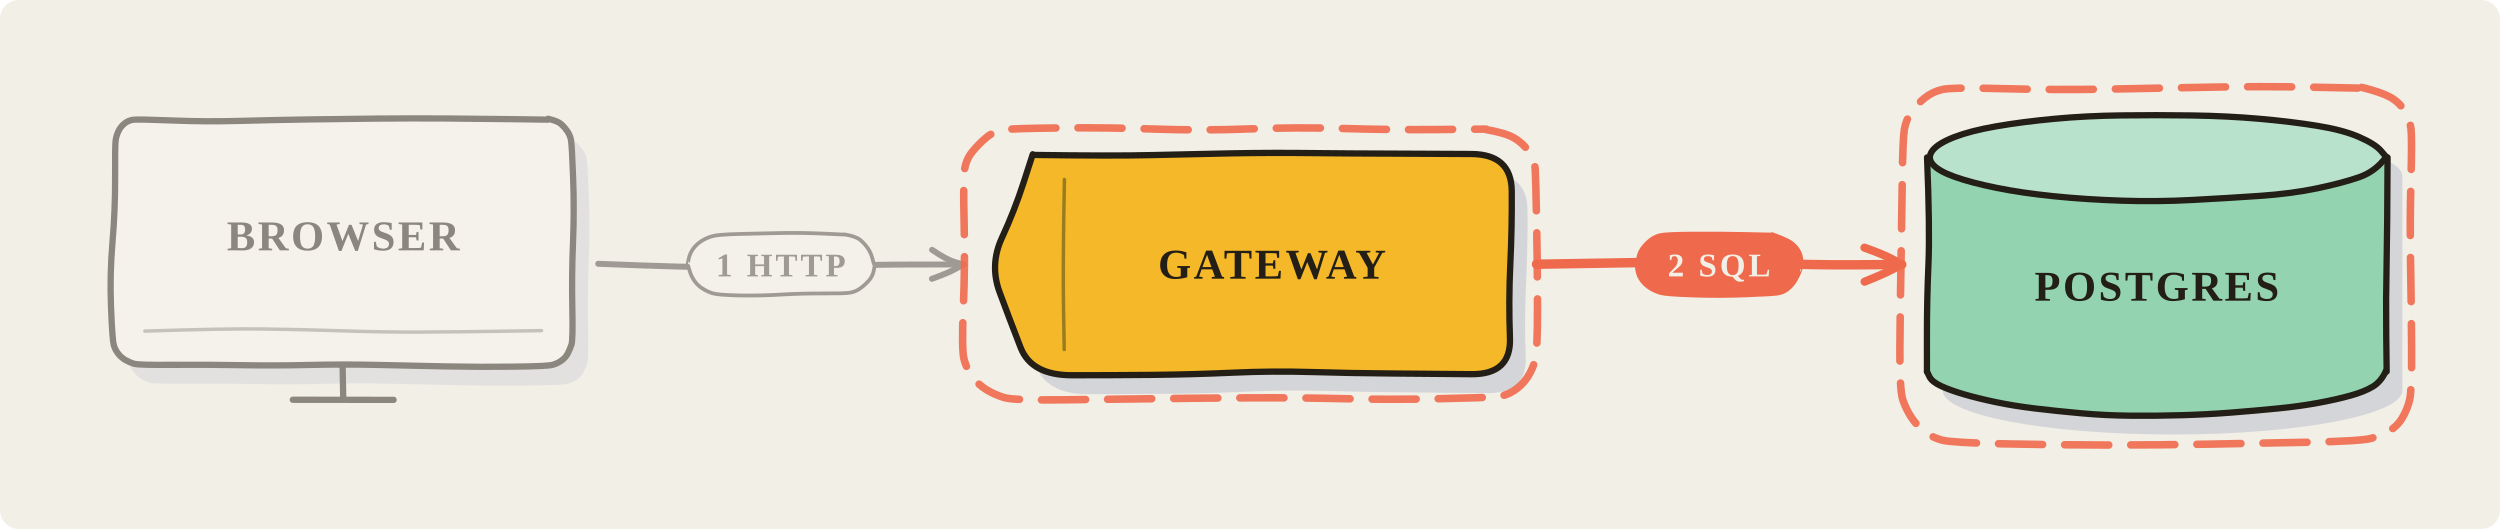
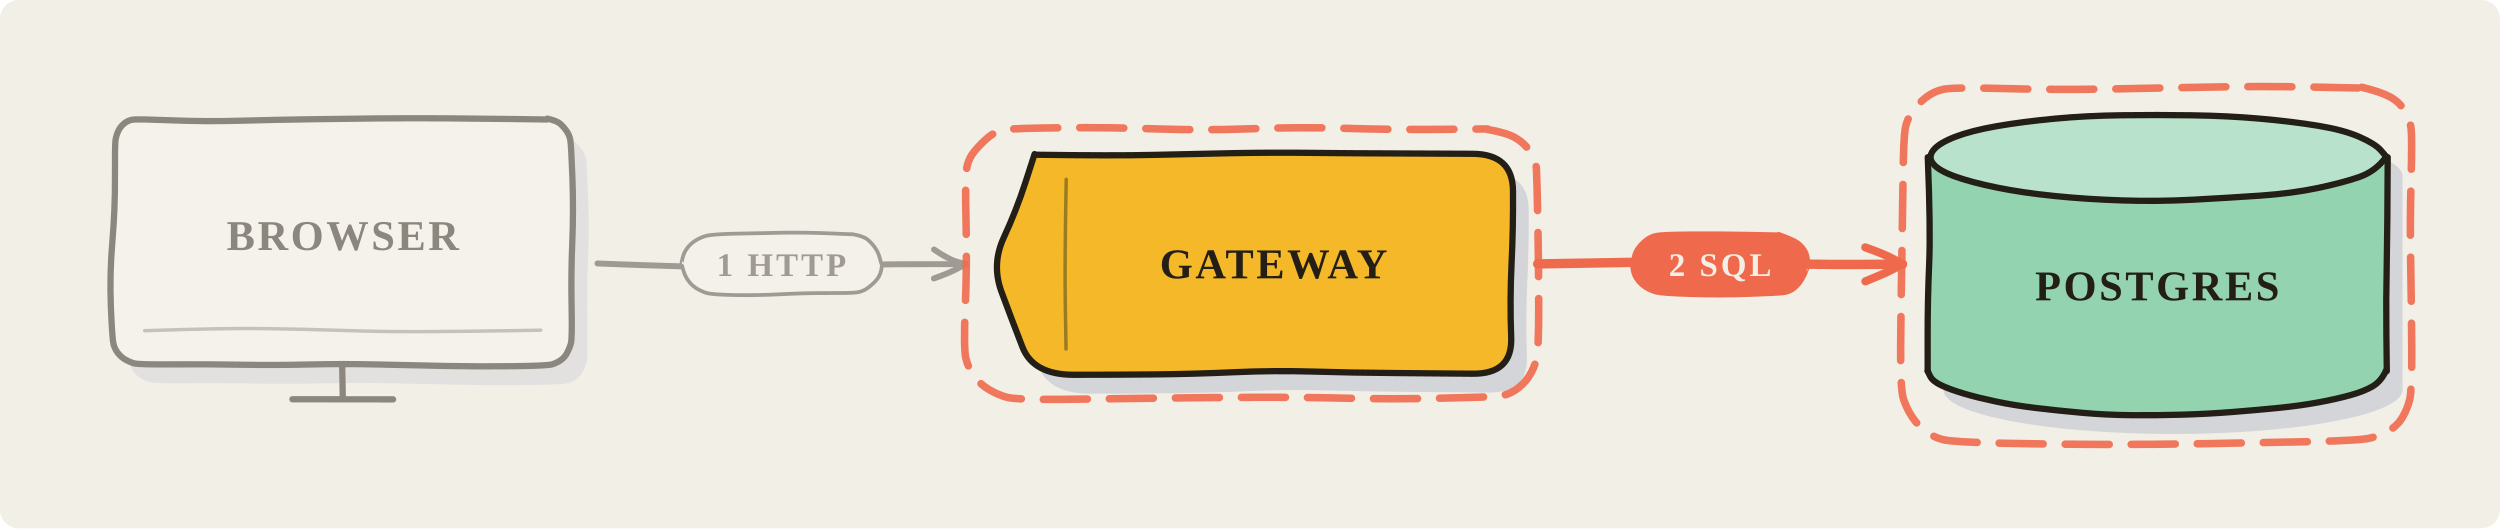
- <svg xmlns="http://www.w3.org/2000/svg" viewBox="42.0 42.0 794.0 168.0" width="794" height="168">
-   <rect x="42.0" y="42.0" width="794.0" height="168.0" fill="#f2efe7" rx="6" />
+ <svg xmlns="http://www.w3.org/2000/svg" viewBox="42.0 42.0 795.0 168.0" width="795" height="168">
+   <rect x="42.0" y="42.0" width="795.0" height="168.0" fill="#f2efe7" rx="6" />
  <g transform="translate(14 14)">
    <g class="edge" data-edge="browser&gt;gateway" opacity="0.4">
-       <path class="s" d="M218 111.78Q247 112.96 261.5 112.95Q276 112.94 290.5 112.48Q305 112.02 319.5 112.01L334 112" fill="none" stroke="#231e16" stroke-width="1.9" stroke-linejoin="round" stroke-linecap="round" />
-       <path class="s" d="M324.03 107.35Q328.65 110.5 331.32 111.25L334 112" fill="none" stroke="#231e16" stroke-width="1.9" stroke-linejoin="round" stroke-linecap="round" />
-       <path class="s" d="M323.98 116.55Q329.18 114.68 331.59 113.34L334 112" fill="none" stroke="#231e16" stroke-width="1.9" stroke-linejoin="round" stroke-linecap="round" />
+       <path class="s" d="M218 111.78Q247.25 112.96 261.88 112.95Q276.5 112.94 291.13 112.48Q305.75 112.02 320.38 112.01L335 112" fill="none" stroke="#231e16" stroke-width="1.9" stroke-linejoin="round" stroke-linecap="round" />
+       <path class="s" d="M325.03 107.35Q329.65 110.5 332.32 111.25L335 112" fill="none" stroke="#231e16" stroke-width="1.9" stroke-linejoin="round" stroke-linecap="round" />
+       <path class="s" d="M324.98 116.55Q330.18 114.68 332.59 113.34L335 112" fill="none" stroke="#231e16" stroke-width="1.9" stroke-linejoin="round" stroke-linecap="round" />
      <g class="tag">
-         <path class="f" d="M296.05 102.42Q299.8 103.02 301.21 104.2Q302.62 105.37 303.64 106.88Q304.66 108.39 305.1 110.2Q305.53 112 305.72 112.04Q305.91 112.07 305.51 113.96Q305.11 115.84 303.87 117.2Q302.64 118.56 301.15 119.63Q299.65 120.71 297.84 120.97Q296.03 121.24 289.35 121.2Q282.68 121.17 276 121.56Q269.32 121.96 262.63 121.83Q255.93 121.69 254.21 121.12Q252.49 120.54 250.98 119.56Q249.48 118.57 248.46 117.08Q247.45 115.58 246.96 113.79Q246.47 112 246.4 111.99Q246.34 111.97 246.74 110.15Q247.15 108.33 248.25 106.88Q249.35 105.43 250.88 104.49Q252.4 103.54 254.18 103.02Q255.97 102.49 262.65 102.31Q269.32 102.14 276 102.01Q282.68 101.89 289.35 102.19L296.03 102.5Z" fill="#f8f6f0" />
-         <path class="s" d="M296.05 102.42Q299.8 103.02 301.21 104.2Q302.62 105.37 303.64 106.88Q304.66 108.39 305.1 110.2Q305.53 112 305.72 112.04Q305.91 112.07 305.51 113.96Q305.11 115.84 303.87 117.2Q302.64 118.56 301.15 119.63Q299.65 120.71 297.84 120.97Q296.03 121.24 289.35 121.2Q282.68 121.17 276 121.56Q269.32 121.96 262.63 121.83Q255.93 121.69 254.21 121.12Q252.49 120.54 250.98 119.56Q249.48 118.57 248.46 117.08Q247.45 115.58 246.96 113.79Q246.47 112 246.4 111.99Q246.34 111.97 246.74 110.15Q247.15 108.33 248.25 106.88Q249.35 105.43 250.88 104.49Q252.4 103.54 254.18 103.02Q255.97 102.49 262.65 102.31Q269.32 102.14 276 102.01Q282.68 101.89 289.35 102.19L296.03 102.5Z" fill="none" stroke="#231e16" stroke-width="1.2" stroke-linejoin="round" stroke-linecap="round" />
-         <text class="t" x="276" y="115.78" fill="#231e16" font-size="10.5" font-weight="700" text-anchor="middle" letter-spacing="0.09em">1 HTTP</text>
+         <path class="f" d="M298.75 102.42Q302.51 103.02 303.91 104.2Q305.32 105.37 306.34 106.88Q307.37 108.39 307.8 110.2Q308.24 112 308.42 112.04Q308.61 112.07 308.21 113.96Q307.81 115.84 306.58 117.2Q305.35 118.56 303.85 119.63Q302.36 120.71 300.55 120.97Q298.74 121.24 291.32 121.2Q283.91 121.17 276.5 121.56Q269.09 121.96 261.66 121.83Q254.23 121.69 252.51 121.12Q250.79 120.54 249.28 119.56Q247.77 118.57 246.76 117.08Q245.74 115.58 245.25 113.79Q244.77 112 244.7 111.99Q244.63 111.97 245.04 110.15Q245.44 108.33 246.55 106.88Q247.65 105.43 249.17 104.49Q250.69 103.54 252.48 103.02Q254.27 102.49 261.68 102.31Q269.09 102.14 276.5 102.01Q283.91 101.89 291.32 102.19L298.74 102.5Z" fill="#f8f6f0" />
+         <path class="s" d="M298.75 102.42Q302.51 103.02 303.91 104.2Q305.32 105.37 306.34 106.88Q307.37 108.39 307.8 110.2Q308.24 112 308.42 112.04Q308.61 112.07 308.21 113.96Q307.81 115.84 306.58 117.2Q305.35 118.56 303.85 119.63Q302.36 120.71 300.55 120.97Q298.74 121.24 291.32 121.2Q283.91 121.17 276.5 121.56Q269.09 121.96 261.66 121.83Q254.23 121.69 252.51 121.12Q250.79 120.54 249.28 119.56Q247.77 118.57 246.76 117.08Q245.74 115.58 245.25 113.79Q244.77 112 244.7 111.99Q244.63 111.97 245.04 110.15Q245.44 108.33 246.55 106.88Q247.65 105.43 249.17 104.49Q250.69 103.54 252.48 103.02Q254.27 102.49 261.68 102.31Q269.09 102.14 276.5 102.01Q283.91 101.89 291.32 102.19L298.74 102.5Z" fill="none" stroke="#231e16" stroke-width="1.2" stroke-linejoin="round" stroke-linecap="round" />
+         <text class="t" x="276.5" y="115.78" fill="#231e16" font-size="10.5" font-weight="700" text-anchor="middle" letter-spacing="0.09em">1 HTTP</text>
      </g>
    </g>
    <g class="edge" data-edge="gateway&gt;postgres" opacity="1">
-       <path class="s" d="M516 111.92Q545 111.47 559.5 111.21Q574 110.95 588.5 111.57Q603 112.2 617.5 112.1L632 112" fill="none" stroke="#ef6a4c" stroke-width="3" stroke-linejoin="round" stroke-linecap="round" />
-       <path class="s" d="M620.15 106.66Q626.3 108.83 629.15 110.41L632 112" fill="none" stroke="#ef6a4c" stroke-width="2.6" stroke-linejoin="round" stroke-linecap="round" />
-       <path class="s" d="M620.2 117.46Q626.24 115.03 629.12 113.52L632 112" fill="none" stroke="#ef6a4c" stroke-width="2.6" stroke-linejoin="round" stroke-linecap="round" />
+       <path class="s" d="M517 111.92Q546 111.47 560.5 111.21Q575 110.95 589.5 111.57Q604 112.2 618.5 112.1L633 112" fill="none" stroke="#ef6a4c" stroke-width="3" stroke-linejoin="round" stroke-linecap="round" />
+       <path class="s" d="M621.15 106.66Q627.3 108.83 630.15 110.41L633 112" fill="none" stroke="#ef6a4c" stroke-width="2.6" stroke-linejoin="round" stroke-linecap="round" />
+       <path class="s" d="M621.2 117.46Q627.24 115.03 630.12 113.52L633 112" fill="none" stroke="#ef6a4c" stroke-width="2.6" stroke-linejoin="round" stroke-linecap="round" />
      <g class="tag">
-         <path class="f" d="M590.8 102.35Q594.18 103.57 595.84 104.42Q597.5 105.27 598.69 106.79Q599.87 108.3 600.07 110.15Q600.28 112 600.31 112.01Q600.35 112.01 599.77 113.71Q599.2 115.4 598.28 116.96Q597.37 118.53 595.91 119.75Q594.45 120.96 592.61 121.23Q590.78 121.5 582.39 121.82Q574 122.15 565.61 121.86Q557.21 121.56 555.47 121.07Q553.72 120.58 552.15 119.63Q550.58 118.67 549.43 117.17Q548.29 115.67 548.01 113.83Q547.73 112 547.88 112.03Q548.04 112.06 548.27 110.23Q548.5 108.4 549.55 106.91Q550.6 105.43 552.08 104.26Q553.56 103.08 555.39 102.67Q557.23 102.25 565.61 102.19Q574 102.13 582.39 102.31L590.78 102.5Z" fill="#ef6a4c" />
-         <path class="s" d="M590.8 102.35Q594.18 103.57 595.84 104.42Q597.5 105.27 598.69 106.79Q599.87 108.3 600.07 110.15Q600.28 112 600.31 112.01Q600.35 112.01 599.77 113.71Q599.2 115.4 598.28 116.96Q597.37 118.53 595.91 119.75Q594.45 120.96 592.61 121.23Q590.78 121.5 582.39 121.82Q574 122.15 565.61 121.86Q557.21 121.56 555.47 121.07Q553.72 120.58 552.15 119.63Q550.58 118.67 549.43 117.17Q548.29 115.67 548.01 113.83Q547.73 112 547.88 112.03Q548.04 112.06 548.27 110.23Q548.5 108.4 549.55 106.91Q550.6 105.43 552.08 104.26Q553.56 103.08 555.39 102.67Q557.23 102.25 565.61 102.19Q574 102.13 582.39 102.31L590.78 102.5Z" fill="none" stroke="#ef6a4c" stroke-width="1.2" stroke-linejoin="round" stroke-linecap="round" />
-         <text class="t" x="574" y="115.78" fill="#f2efe7" font-size="10.5" font-weight="700" text-anchor="middle" letter-spacing="0.09em">2 SQL</text>
+         <path class="f" d="M593.64 102.35Q597.01 103.57 598.68 104.42Q600.34 105.27 601.53 106.79Q602.71 108.3 602.91 110.15Q603.11 112 603.15 112.01Q603.18 112.01 602.61 113.71Q602.03 115.4 601.12 116.96Q600.2 118.53 598.74 119.75Q597.28 120.96 595.45 121.23Q593.61 121.5 584.31 121.82Q575 122.15 565.69 121.86Q556.37 121.56 554.63 121.07Q552.88 120.58 551.31 119.63Q549.74 118.67 548.6 117.17Q547.45 115.67 547.17 113.83Q546.89 112 547.05 112.03Q547.2 112.06 547.43 110.23Q547.66 108.4 548.72 106.91Q549.77 105.43 551.25 104.26Q552.72 103.08 554.56 102.67Q556.39 102.25 565.69 102.19Q575 102.13 584.31 102.31L593.61 102.5Z" fill="#ef6a4c" />
+         <path class="s" d="M593.64 102.35Q597.01 103.57 598.68 104.42Q600.34 105.27 601.53 106.79Q602.71 108.3 602.91 110.15Q603.11 112 603.15 112.01Q603.18 112.01 602.61 113.71Q602.03 115.4 601.12 116.96Q600.2 118.53 598.74 119.75Q597.28 120.96 595.45 121.23Q593.61 121.5 584.31 121.82Q575 122.15 565.69 121.86Q556.37 121.56 554.63 121.07Q552.88 120.58 551.31 119.63Q549.74 118.67 548.6 117.17Q547.45 115.67 547.17 113.83Q546.89 112 547.05 112.03Q547.2 112.06 547.43 110.23Q547.66 108.4 548.72 106.91Q549.77 105.43 551.25 104.26Q552.72 103.08 554.56 102.67Q556.39 102.25 565.69 102.19Q575 102.13 584.31 102.31L593.61 102.5Z" fill="none" stroke="#ef6a4c" stroke-width="1.2" stroke-linejoin="round" stroke-linecap="round" />
+         <text class="t" x="575" y="115.78" fill="#f2efe7" font-size="10.5" font-weight="700" text-anchor="middle" letter-spacing="0.09em">2 SQL</text>
      </g>
    </g>
    <g class="node" data-node="browser" opacity="0.5">
      <g class="shadow" transform="translate(5 6)">
        <path class="f" d="M202.06 65.72Q205.18 66.43 206.29 67.47Q207.41 68.51 208.24 69.76Q209.06 71 209.35 72.5Q209.63 74 210.02 84.33Q210.41 94.67 209.99 105Q209.56 115.33 209.77 125.66Q209.98 136 209.51 137.41Q209.05 138.83 208.34 140.22Q207.62 141.61 206.35 142.51Q205.07 143.42 203.53 143.87Q202 144.32 191.17 144.45Q180.33 144.59 169.5 144.37Q158.67 144.15 147.83 143.9Q137 143.65 126.17 143.91Q115.33 144.17 104.5 143.98Q93.67 143.79 82.84 143.87Q72.01 143.96 70.57 143.53Q69.13 143.1 67.81 142.33Q66.5 141.55 65.52 140.31Q64.55 139.07 64.12 137.54Q63.69 136 63.26 125.67Q62.84 115.33 63.72 105Q64.6 94.67 64.56 84.38Q64.52 74.1 64.72 72.63Q64.93 71.15 65.6 69.7Q66.27 68.24 67.56 67.21Q68.85 66.18 70.43 66.02Q72 65.85 82.83 66.27Q93.67 66.7 104.5 66.39Q115.33 66.09 126.17 65.93Q137 65.77 147.83 65.66Q158.67 65.56 169.5 65.63Q180.33 65.7 191.17 65.85L202 66Z" fill="#41538f" opacity="0.17" />
      </g>
      <path class="f" d="M202.06 65.72Q205.18 66.43 206.29 67.47Q207.41 68.51 208.24 69.76Q209.06 71 209.35 72.5Q209.63 74 210.02 84.33Q210.41 94.67 209.99 105Q209.56 115.33 209.77 125.66Q209.98 136 209.51 137.41Q209.05 138.83 208.34 140.22Q207.62 141.61 206.35 142.51Q205.07 143.42 203.53 143.87Q202 144.32 191.17 144.45Q180.33 144.59 169.5 144.37Q158.67 144.15 147.83 143.9Q137 143.65 126.17 143.91Q115.33 144.17 104.5 143.98Q93.67 143.79 82.84 143.87Q72.01 143.96 70.57 143.53Q69.13 143.1 67.81 142.33Q66.5 141.55 65.52 140.31Q64.55 139.07 64.12 137.54Q63.69 136 63.26 125.67Q62.84 115.33 63.72 105Q64.6 94.67 64.56 84.38Q64.52 74.1 64.72 72.63Q64.93 71.15 65.6 69.7Q66.27 68.24 67.56 67.21Q68.85 66.18 70.43 66.02Q72 65.85 82.83 66.27Q93.67 66.7 104.5 66.39Q115.33 66.09 126.17 65.93Q137 65.77 147.83 65.66Q158.67 65.56 169.5 65.63Q180.33 65.7 191.17 65.85L202 66Z" fill="#f8f6f0" />
      <path class="s" d="M202.06 65.72Q205.18 66.43 206.29 67.47Q207.41 68.51 208.24 69.76Q209.06 71 209.35 72.5Q209.63 74 210.02 84.33Q210.41 94.67 209.99 105Q209.56 115.33 209.77 125.66Q209.98 136 209.51 137.41Q209.05 138.83 208.34 140.22Q207.62 141.61 206.35 142.51Q205.07 143.42 203.53 143.87Q202 144.32 191.17 144.45Q180.33 144.59 169.5 144.37Q158.67 144.15 147.83 143.9Q137 143.65 126.17 143.91Q115.33 144.17 104.5 143.98Q93.67 143.79 82.84 143.87Q72.01 143.96 70.57 143.53Q69.13 143.1 67.81 142.33Q66.5 141.55 65.52 140.31Q64.55 139.07 64.12 137.54Q63.69 136 63.26 125.67Q62.84 115.33 63.72 105Q64.6 94.67 64.56 84.38Q64.52 74.1 64.72 72.63Q64.93 71.15 65.6 69.7Q66.27 68.24 67.56 67.21Q68.85 66.18 70.43 66.02Q72 65.85 82.83 66.27Q93.67 66.7 104.5 66.39Q115.33 66.09 126.17 65.93Q137 65.77 147.83 65.66Q158.67 65.56 169.5 65.63Q180.33 65.7 191.17 65.85L202 66Z" fill="none" stroke="#231e16" stroke-width="2" stroke-linejoin="round" stroke-linecap="round" />
      <path class="s" d="M74 133.16Q99.2 132.32 111.8 132.49Q124.4 132.65 137 133.08Q149.6 133.52 162.2 133.46Q174.8 133.4 187.4 133.2L200 133" fill="none" stroke="#231e16" stroke-width="1.1" stroke-linejoin="round" stroke-linecap="round" opacity="0.45" />
      <path class="s" d="M136.81 144L137 154" fill="none" stroke="#231e16" stroke-width="2" stroke-linejoin="round" stroke-linecap="round" />
      <path class="s" d="M121 154.96L153 155" fill="none" stroke="#231e16" stroke-width="2" stroke-linejoin="round" stroke-linecap="round" />
      <text class="t" x="137" y="107.5" fill="#231e16" font-size="13.5" font-weight="700" text-anchor="middle" letter-spacing="0.06em">BROWSER</text>
    </g>
    <g class="node" data-node="gateway" opacity="1">
-       <path class="s" d="M499.97 69.15Q506.13 70.21 508.9 71.83Q511.67 73.45 513.54 76.1Q515.41 78.75 515.59 81.88Q515.77 85 516.03 98.5Q516.3 112 516.31 125.53Q516.33 139.07 515.6 142.12Q514.87 145.18 513.13 147.81Q511.39 150.43 508.76 152.12Q506.13 153.8 503.06 154.05Q500 154.29 485 154.63Q470 154.98 455 154.63Q440 154.28 425 154.35Q410 154.42 395 154.62Q380 154.82 364.99 154.99Q349.97 155.15 347.04 154.3Q344.1 153.45 341.44 151.85Q338.77 150.26 336.86 147.72Q334.95 145.18 334.17 142.09Q333.39 139 333.96 125.5Q334.53 112 334.2 98.49Q333.87 84.97 334.36 81.8Q334.84 78.62 336.8 76.21Q338.75 73.79 341.25 71.69Q343.75 69.59 346.88 69.18Q350 68.77 365 68.63Q380 68.48 395 69Q410 69.52 425 68.94Q440 68.37 455 68.82Q470 69.27 485 69.14L500 69Z" fill="none" stroke="#ef6a4c" stroke-width="2.4" stroke-linejoin="round" stroke-linecap="round" stroke-dasharray="14 7" opacity="0.9" />
+       <path class="s" d="M500.97 69.15Q507.13 70.21 509.9 71.83Q512.67 73.45 514.54 76.1Q516.41 78.75 516.59 81.88Q516.77 85 517.03 98.5Q517.3 112 517.31 125.53Q517.33 139.07 516.6 142.12Q515.87 145.18 514.13 147.81Q512.39 150.43 509.76 152.12Q507.13 153.8 504.06 154.05Q501 154.29 486 154.63Q471 154.98 456 154.63Q441 154.28 426 154.35Q411 154.42 396 154.62Q381 154.82 365.99 154.99Q350.97 155.15 348.04 154.3Q345.1 153.45 342.44 151.85Q339.77 150.26 337.86 147.72Q335.95 145.18 335.17 142.09Q334.39 139 334.96 125.5Q335.53 112 335.2 98.49Q334.87 84.97 335.36 81.8Q335.84 78.62 337.8 76.21Q339.75 73.79 342.25 71.69Q344.75 69.59 347.88 69.18Q351 68.77 366 68.63Q381 68.48 396 69Q411 69.52 426 68.94Q441 68.37 456 68.82Q471 69.27 486 69.14L501 69Z" fill="none" stroke="#ef6a4c" stroke-width="2.4" stroke-linejoin="round" stroke-linecap="round" stroke-dasharray="14 7" opacity="0.9" />
      <g class="shadow" transform="translate(5 6)">
-         <path class="f" d="M356 77.2Q381.33 77.56 394 77.25Q406.67 76.93 419.33 76.7Q432 76.47 444.67 76.62Q457.33 76.76 470 76.79Q482.67 76.82 495.35 76.91Q508.03 77 508.13 88.67Q508.23 100.33 507.67 112Q507.12 123.67 507.56 135.32Q508 146.96 495.33 146.84Q482.67 146.72 470 146.62Q457.33 146.53 444.67 146.16Q432 145.79 419.33 146.37Q406.67 146.94 394 147.06Q381.33 147.18 368.45 147.18Q355.56 147.18 352.15 138.39Q348.74 129.61 345.49 120.85Q342.24 112.1 346.21 103.53Q350.18 94.97 353.09 85.99L356 77" fill="#41538f" opacity="0.17" />
+         <path class="f" d="M357 77.2Q382.33 77.56 395 77.25Q407.67 76.93 420.33 76.7Q433 76.47 445.67 76.62Q458.33 76.76 471 76.79Q483.67 76.82 496.35 76.91Q509.03 77 509.13 88.67Q509.23 100.33 508.67 112Q508.12 123.67 508.56 135.32Q509 146.96 496.33 146.84Q483.67 146.72 471 146.62Q458.33 146.53 445.67 146.16Q433 145.79 420.33 146.37Q407.67 146.94 395 147.06Q382.33 147.18 369.45 147.18Q356.56 147.18 353.15 138.39Q349.74 129.61 346.49 120.85Q343.24 112.1 347.21 103.53Q351.18 94.97 354.09 85.99L357 77" fill="#41538f" opacity="0.17" />
      </g>
-       <path class="f" d="M356 77.2Q381.33 77.56 394 77.25Q406.67 76.93 419.33 76.7Q432 76.47 444.67 76.62Q457.33 76.76 470 76.79Q482.67 76.82 495.35 76.91Q508.03 77 508.13 88.67Q508.23 100.33 507.67 112Q507.12 123.67 507.56 135.32Q508 146.96 495.33 146.84Q482.67 146.72 470 146.62Q457.33 146.53 444.67 146.16Q432 145.79 419.33 146.37Q406.67 146.94 394 147.06Q381.33 147.18 368.45 147.18Q355.56 147.18 352.15 138.39Q348.74 129.61 345.49 120.85Q342.24 112.1 346.21 103.53Q350.18 94.97 353.09 85.99L356 77" fill="#f4b829" />
-       <path class="s" d="M356 77.2Q381.33 77.56 394 77.25Q406.67 76.93 419.33 76.7Q432 76.47 444.67 76.62Q457.33 76.76 470 76.79Q482.67 76.82 495.35 76.91Q508.03 77 508.13 88.67Q508.23 100.33 507.67 112Q507.12 123.67 507.56 135.32Q508 146.96 495.33 146.84Q482.67 146.72 470 146.62Q457.33 146.53 444.67 146.16Q432 145.79 419.33 146.37Q406.67 146.94 394 147.06Q381.33 147.18 368.45 147.18Q355.56 147.18 352.15 138.39Q348.74 129.61 345.49 120.85Q342.24 112.1 346.21 103.53Q350.18 94.97 353.09 85.99L356 77" fill="none" stroke="#231e16" stroke-width="2" stroke-linejoin="round" stroke-linecap="round" />
-       <path class="s" d="M366.06 85Q365.54 112 365.77 125.5L366 139" fill="none" stroke="#4e4a18" stroke-width="1.1" stroke-linejoin="round" stroke-linecap="round" opacity="0.55" />
-       <text class="t" x="432" y="116.5" fill="#231e16" font-size="13.5" font-weight="700" text-anchor="middle" letter-spacing="0.06em">GATEWAY</text>
+       <path class="f" d="M357 77.2Q382.33 77.56 395 77.25Q407.67 76.93 420.33 76.7Q433 76.47 445.67 76.62Q458.33 76.76 471 76.79Q483.67 76.82 496.35 76.91Q509.03 77 509.13 88.67Q509.23 100.33 508.67 112Q508.12 123.67 508.56 135.32Q509 146.96 496.33 146.84Q483.67 146.72 471 146.62Q458.33 146.53 445.67 146.16Q433 145.79 420.33 146.37Q407.67 146.94 395 147.06Q382.33 147.18 369.45 147.18Q356.56 147.18 353.15 138.39Q349.74 129.61 346.49 120.85Q343.24 112.1 347.21 103.53Q351.18 94.97 354.09 85.99L357 77" fill="#f4b829" />
+       <path class="s" d="M357 77.2Q382.33 77.56 395 77.25Q407.67 76.93 420.33 76.7Q433 76.47 445.67 76.62Q458.33 76.76 471 76.79Q483.67 76.82 496.35 76.91Q509.03 77 509.13 88.67Q509.23 100.33 508.67 112Q508.12 123.67 508.56 135.32Q509 146.96 496.33 146.84Q483.67 146.72 471 146.62Q458.33 146.53 445.67 146.16Q433 145.79 420.33 146.37Q407.67 146.94 395 147.06Q382.33 147.18 369.45 147.18Q356.56 147.18 353.15 138.39Q349.74 129.61 346.49 120.85Q343.24 112.1 347.21 103.53Q351.18 94.97 354.09 85.99L357 77" fill="none" stroke="#231e16" stroke-width="2" stroke-linejoin="round" stroke-linecap="round" />
+       <path class="s" d="M367.06 85Q366.54 112 366.77 125.5L367 139" fill="none" stroke="#4e4a18" stroke-width="1.1" stroke-linejoin="round" stroke-linecap="round" opacity="0.55" />
+       <text class="t" x="433" y="116.5" fill="#231e16" font-size="13.5" font-weight="700" text-anchor="middle" letter-spacing="0.06em">GATEWAY</text>
    </g>
    <g class="node" data-node="postgres" opacity="1">
-       <path class="s" d="M778.05 55.74Q784.11 57.24 786.98 58.78Q789.85 60.33 791.62 63.04Q793.38 65.76 793.73 68.88Q794.08 72 793.72 85.33Q793.35 98.67 793.6 112Q793.85 125.33 793.93 138.67Q794.02 152 793.3 155Q792.58 157.99 790.98 160.7Q789.38 163.41 786.71 164.9Q784.05 166.4 781.02 167.24Q778 168.08 761.75 168.44Q745.5 168.79 729.25 169.07Q713 169.35 696.75 169.34Q680.5 169.32 664.19 168.96Q647.88 168.59 644.81 167.79Q641.74 166.99 639.28 165.1Q636.82 163.22 635.11 160.65Q633.4 158.09 632.35 155.04Q631.3 152 631.4 138.67Q631.5 125.33 631.75 112Q632 98.67 632.16 85.36Q632.31 72.06 632.84 69.02Q633.36 65.97 635.13 63.49Q636.9 61 639.37 59.05Q641.85 57.09 644.93 56.41Q648 55.72 664.25 56.16Q680.5 56.6 696.75 56.32Q713 56.03 729.25 55.7Q745.5 55.36 761.75 55.68L778 56Z" fill="none" stroke="#ef6a4c" stroke-width="2.4" stroke-linejoin="round" stroke-linecap="round" stroke-dasharray="14 7" opacity="0.9" />
+       <path class="s" d="M779.05 55.74Q785.11 57.24 787.98 58.78Q790.85 60.33 792.62 63.04Q794.38 65.76 794.73 68.88Q795.08 72 794.72 85.33Q794.35 98.67 794.6 112Q794.85 125.33 794.93 138.67Q795.02 152 794.3 155Q793.58 157.99 791.98 160.7Q790.38 163.41 787.71 164.9Q785.05 166.4 782.02 167.24Q779 168.08 762.75 168.44Q746.5 168.79 730.25 169.07Q714 169.35 697.75 169.34Q681.5 169.32 665.19 168.96Q648.88 168.59 645.81 167.79Q642.74 166.99 640.28 165.1Q637.82 163.22 636.11 160.65Q634.4 158.09 633.35 155.04Q632.3 152 632.4 138.67Q632.5 125.33 632.75 112Q633 98.67 633.16 85.36Q633.31 72.06 633.84 69.02Q634.36 65.97 636.13 63.49Q637.9 61 640.37 59.05Q642.85 57.09 645.93 56.41Q649 55.72 665.25 56.16Q681.5 56.6 697.75 56.32Q714 56.03 730.25 55.7Q746.5 55.36 762.75 55.68L779 56Z" fill="none" stroke="#ef6a4c" stroke-width="2.4" stroke-linejoin="round" stroke-linecap="round" stroke-dasharray="14 7" opacity="0.9" />
      <g class="shadow" transform="translate(5 6)">
-         <path class="f" d="M640 78L640 146A73 14 0 0 0 786 146L786 78A73 14 0 0 0 640 78Z" fill="#41538f" opacity="0.17" />
+         <path class="f" d="M641 78L641 146A73 14 0 0 0 787 146L787 78A73 14 0 0 0 641 78Z" fill="#41538f" opacity="0.17" />
      </g>
-       <path class="f" d="M640 78L640 146A73 14 0 0 0 786 146L786 78A73 14 0 0 0 640 78Z" fill="#93d3b0" />
-       <path class="f" d="M785.83 77.86Q782.48 82.46 777.26 84.28Q772.03 86.1 763.98 87.8Q755.93 89.5 745.74 90.21Q735.55 90.91 724.27 91.51Q713 92.11 701.72 91.73Q690.44 91.36 680.27 90.32Q670.1 89.29 662.06 87.65Q654.02 86.02 648.81 84.16Q643.6 82.3 641.82 80.17Q640.04 78.04 641.78 75.79Q643.52 73.54 648.71 71.53Q653.89 69.53 662 68.12Q670.1 66.71 680.27 65.75Q690.45 64.79 701.71 64.65Q712.98 64.5 724.26 64.67Q735.54 64.84 745.73 65.74Q755.91 66.64 764.07 67.98Q772.23 69.31 777.29 71.53Q782.34 73.74 784.17 75.87L786 78Z" fill="#b9e2cc" />
-       <path class="s" d="M785.75 145.85Q784.23 149.22 781.55 150.82Q778.88 152.42 774.49 153.64Q770.1 154.87 764.31 155.94Q758.52 157.02 751.59 157.71Q744.66 158.4 736.95 159.01Q729.24 159.62 721.12 159.86Q713 160.1 704.87 160.03Q696.74 159.96 689.03 159.26Q681.33 158.57 674.41 157.74Q667.49 156.91 661.75 155.69Q656 154.48 651.66 153.2Q647.31 151.92 644.45 150.59Q641.59 149.26 640.79 147.63L640 146" fill="none" stroke="#231e16" stroke-width="2" stroke-linejoin="round" stroke-linecap="round" />
-       <path class="s" d="M640.03 78Q640.96 100.67 640.47 112Q639.98 123.33 639.99 134.67L640 146" fill="none" stroke="#231e16" stroke-width="2" stroke-linejoin="round" stroke-linecap="round" />
-       <path class="s" d="M786.29 78Q786.21 100.67 785.98 112Q785.74 123.33 785.87 134.67L786 146" fill="none" stroke="#231e16" stroke-width="2" stroke-linejoin="round" stroke-linecap="round" />
-       <path class="s" d="M785.83 77.86Q782.48 82.46 777.26 84.28Q772.03 86.1 763.98 87.8Q755.93 89.5 745.74 90.21Q735.55 90.91 724.27 91.51Q713 92.11 701.72 91.73Q690.44 91.36 680.27 90.32Q670.1 89.29 662.06 87.65Q654.02 86.02 648.81 84.16Q643.6 82.3 641.82 80.17Q640.04 78.04 641.78 75.79Q643.52 73.54 648.71 71.53Q653.89 69.53 662 68.12Q670.1 66.71 680.27 65.75Q690.45 64.79 701.71 64.65Q712.98 64.5 724.26 64.67Q735.54 64.84 745.73 65.74Q755.91 66.64 764.07 67.98Q772.23 69.31 777.29 71.53Q782.34 73.74 784.17 75.87L786 78Z" fill="none" stroke="#231e16" stroke-width="2" stroke-linejoin="round" stroke-linecap="round" />
-       <text class="t" x="713" y="123.5" fill="#231e16" font-size="13.5" font-weight="700" text-anchor="middle" letter-spacing="0.06em">POSTGRES</text>
+       <path class="f" d="M641 78L641 146A73 14 0 0 0 787 146L787 78A73 14 0 0 0 641 78Z" fill="#93d3b0" />
+       <path class="f" d="M786.83 77.86Q783.48 82.46 778.26 84.28Q773.03 86.1 764.98 87.8Q756.93 89.5 746.74 90.21Q736.55 90.91 725.27 91.51Q714 92.11 702.72 91.73Q691.44 91.36 681.27 90.32Q671.1 89.29 663.06 87.65Q655.02 86.02 649.81 84.16Q644.6 82.3 642.82 80.17Q641.04 78.04 642.78 75.79Q644.52 73.54 649.71 71.53Q654.89 69.53 663 68.12Q671.1 66.71 681.27 65.75Q691.45 64.79 702.71 64.65Q713.98 64.5 725.26 64.67Q736.54 64.84 746.73 65.74Q756.91 66.64 765.07 67.98Q773.23 69.31 778.29 71.53Q783.34 73.74 785.17 75.87L787 78Z" fill="#b9e2cc" />
+       <path class="s" d="M786.75 145.85Q785.23 149.22 782.55 150.82Q779.88 152.42 775.49 153.64Q771.1 154.87 765.31 155.94Q759.52 157.02 752.59 157.71Q745.66 158.4 737.95 159.01Q730.24 159.62 722.12 159.86Q714 160.1 705.87 160.03Q697.74 159.96 690.03 159.26Q682.33 158.57 675.41 157.74Q668.49 156.91 662.75 155.69Q657 154.48 652.66 153.2Q648.31 151.92 645.45 150.59Q642.59 149.26 641.79 147.63L641 146" fill="none" stroke="#231e16" stroke-width="2" stroke-linejoin="round" stroke-linecap="round" />
+       <path class="s" d="M641.03 78Q641.96 100.67 641.47 112Q640.98 123.33 640.99 134.67L641 146" fill="none" stroke="#231e16" stroke-width="2" stroke-linejoin="round" stroke-linecap="round" />
+       <path class="s" d="M787.29 78Q787.21 100.67 786.98 112Q786.74 123.33 786.87 134.67L787 146" fill="none" stroke="#231e16" stroke-width="2" stroke-linejoin="round" stroke-linecap="round" />
+       <path class="s" d="M786.83 77.86Q783.48 82.46 778.26 84.28Q773.03 86.1 764.98 87.8Q756.93 89.5 746.74 90.21Q736.55 90.91 725.27 91.51Q714 92.11 702.72 91.73Q691.44 91.36 681.27 90.32Q671.1 89.29 663.06 87.65Q655.02 86.02 649.81 84.16Q644.6 82.3 642.82 80.17Q641.04 78.04 642.78 75.79Q644.52 73.54 649.71 71.53Q654.89 69.53 663 68.12Q671.1 66.71 681.27 65.75Q691.45 64.79 702.71 64.65Q713.98 64.5 725.26 64.67Q736.54 64.84 746.73 65.74Q756.91 66.64 765.07 67.98Q773.23 69.31 778.29 71.53Q783.34 73.74 785.17 75.87L787 78Z" fill="none" stroke="#231e16" stroke-width="2" stroke-linejoin="round" stroke-linecap="round" />
+       <text class="t" x="714" y="123.5" fill="#231e16" font-size="13.5" font-weight="700" text-anchor="middle" letter-spacing="0.06em">POSTGRES</text>
    </g>
  </g>
</svg>
